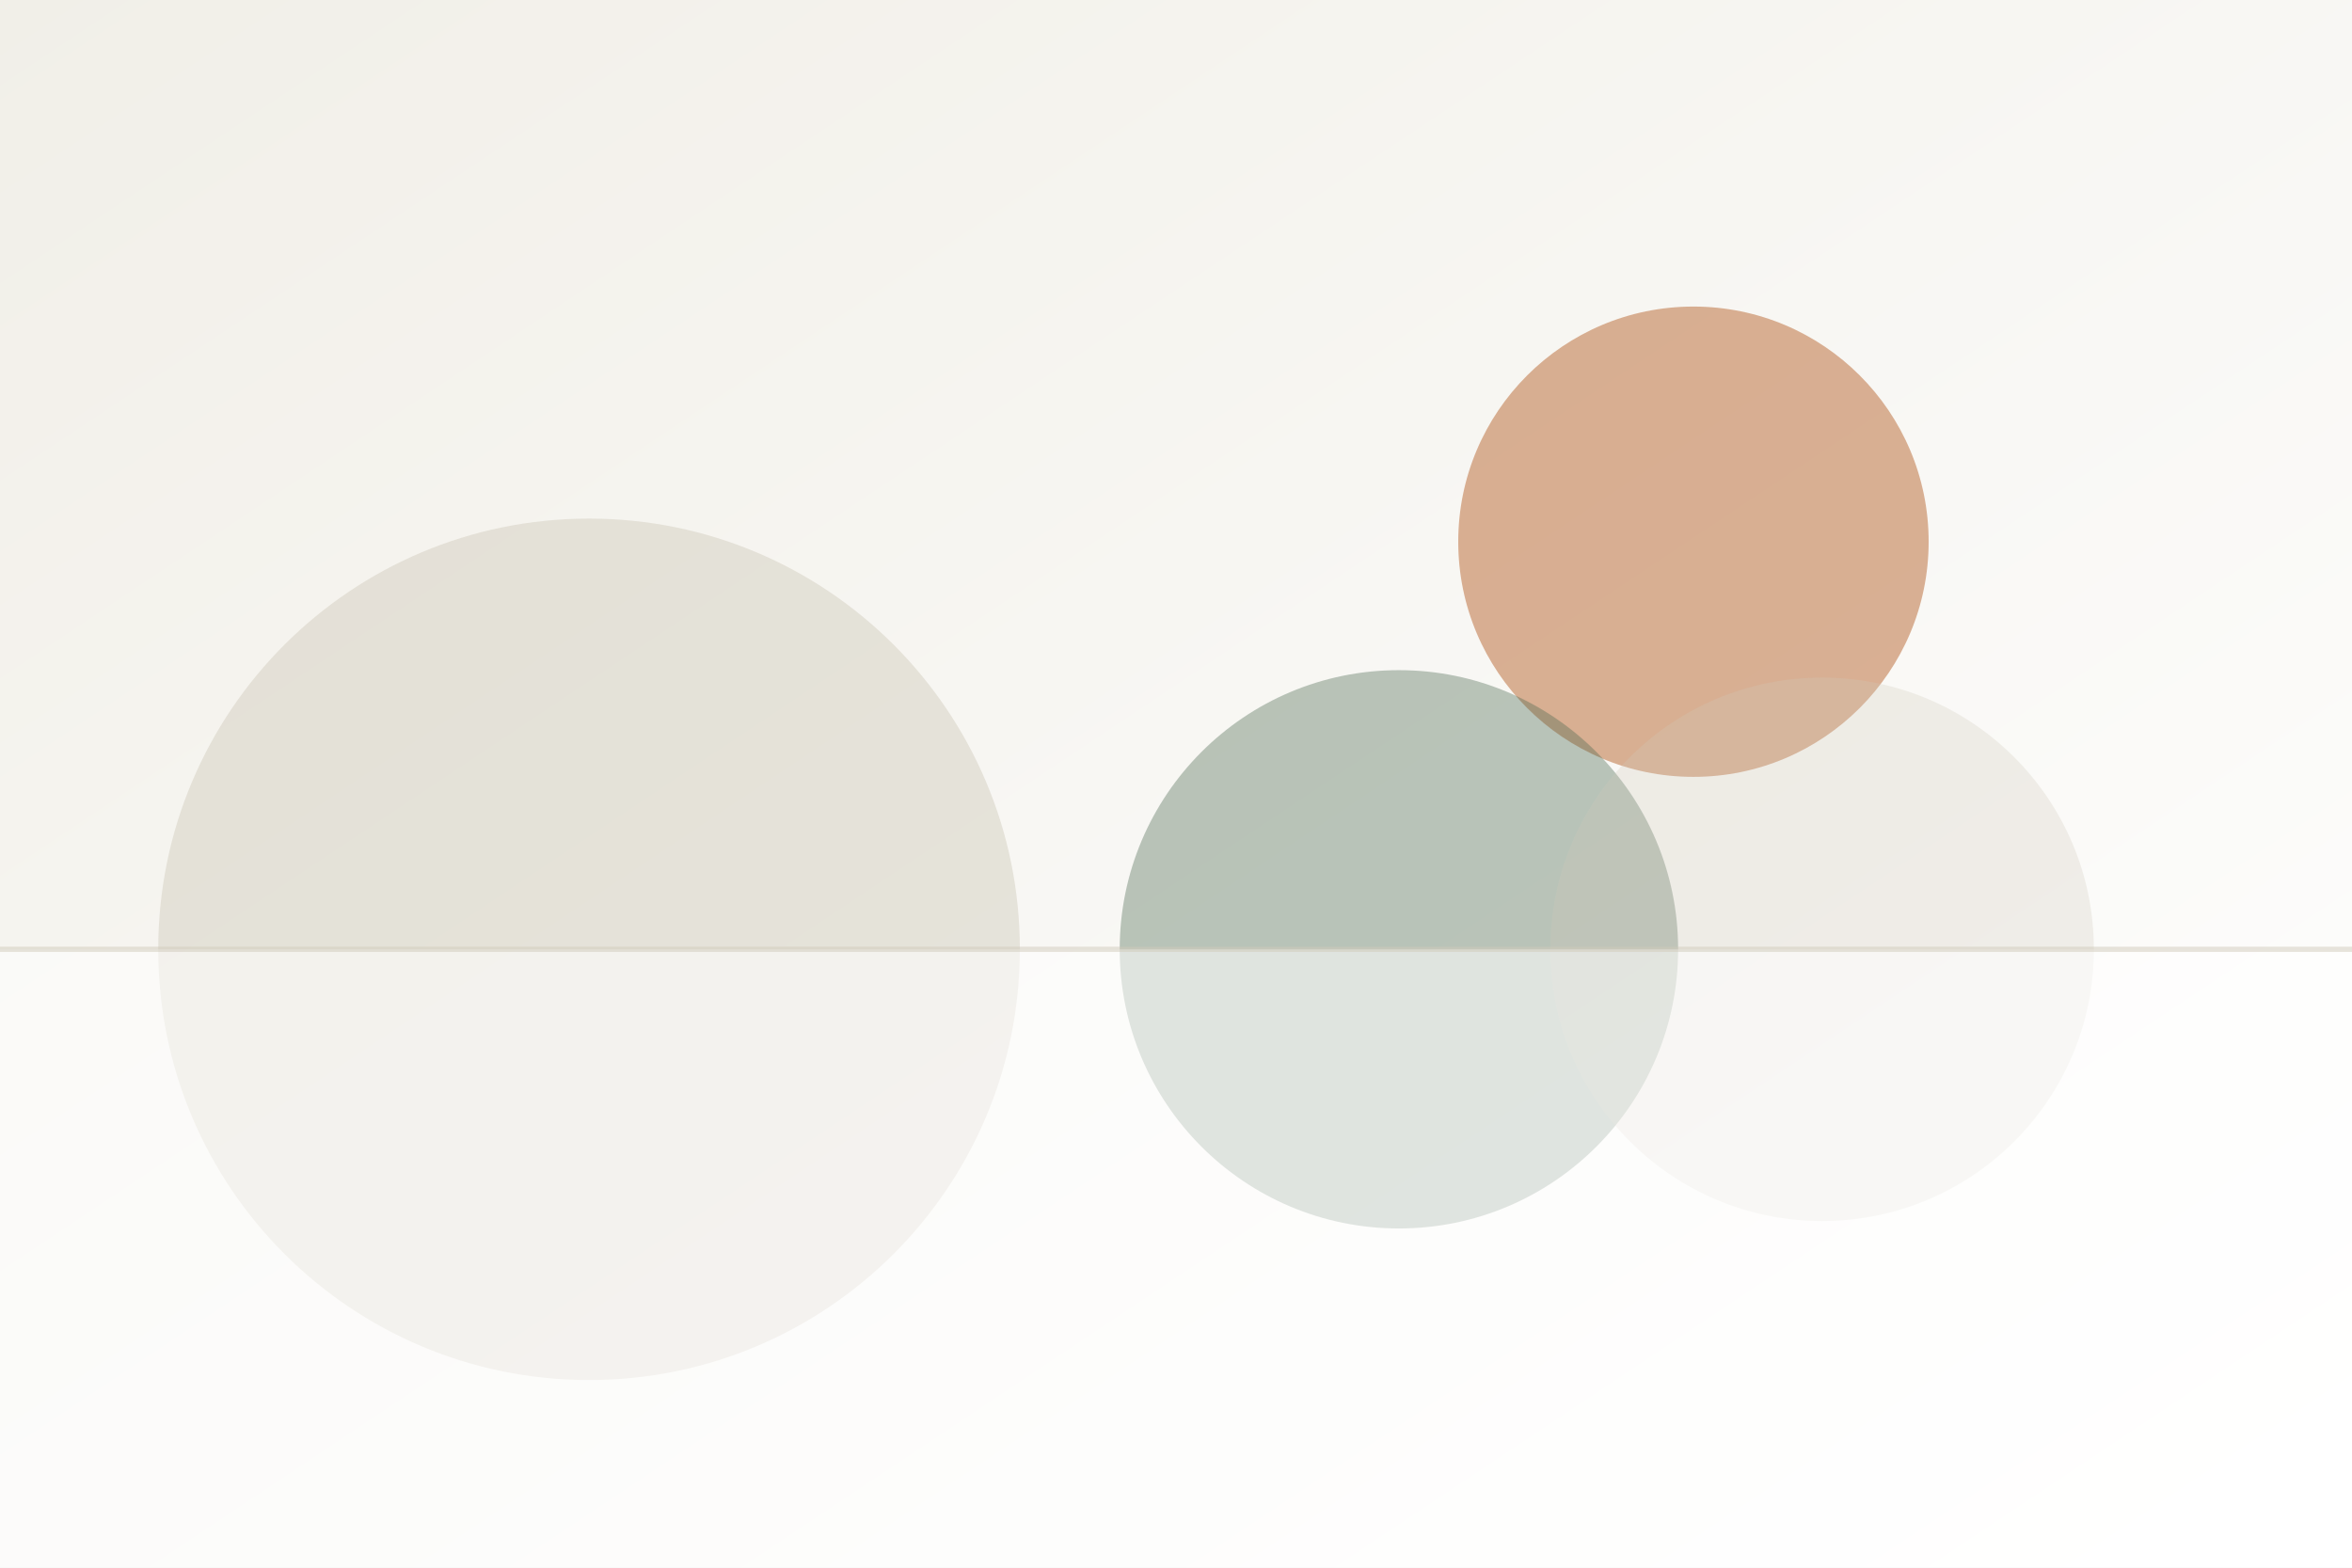
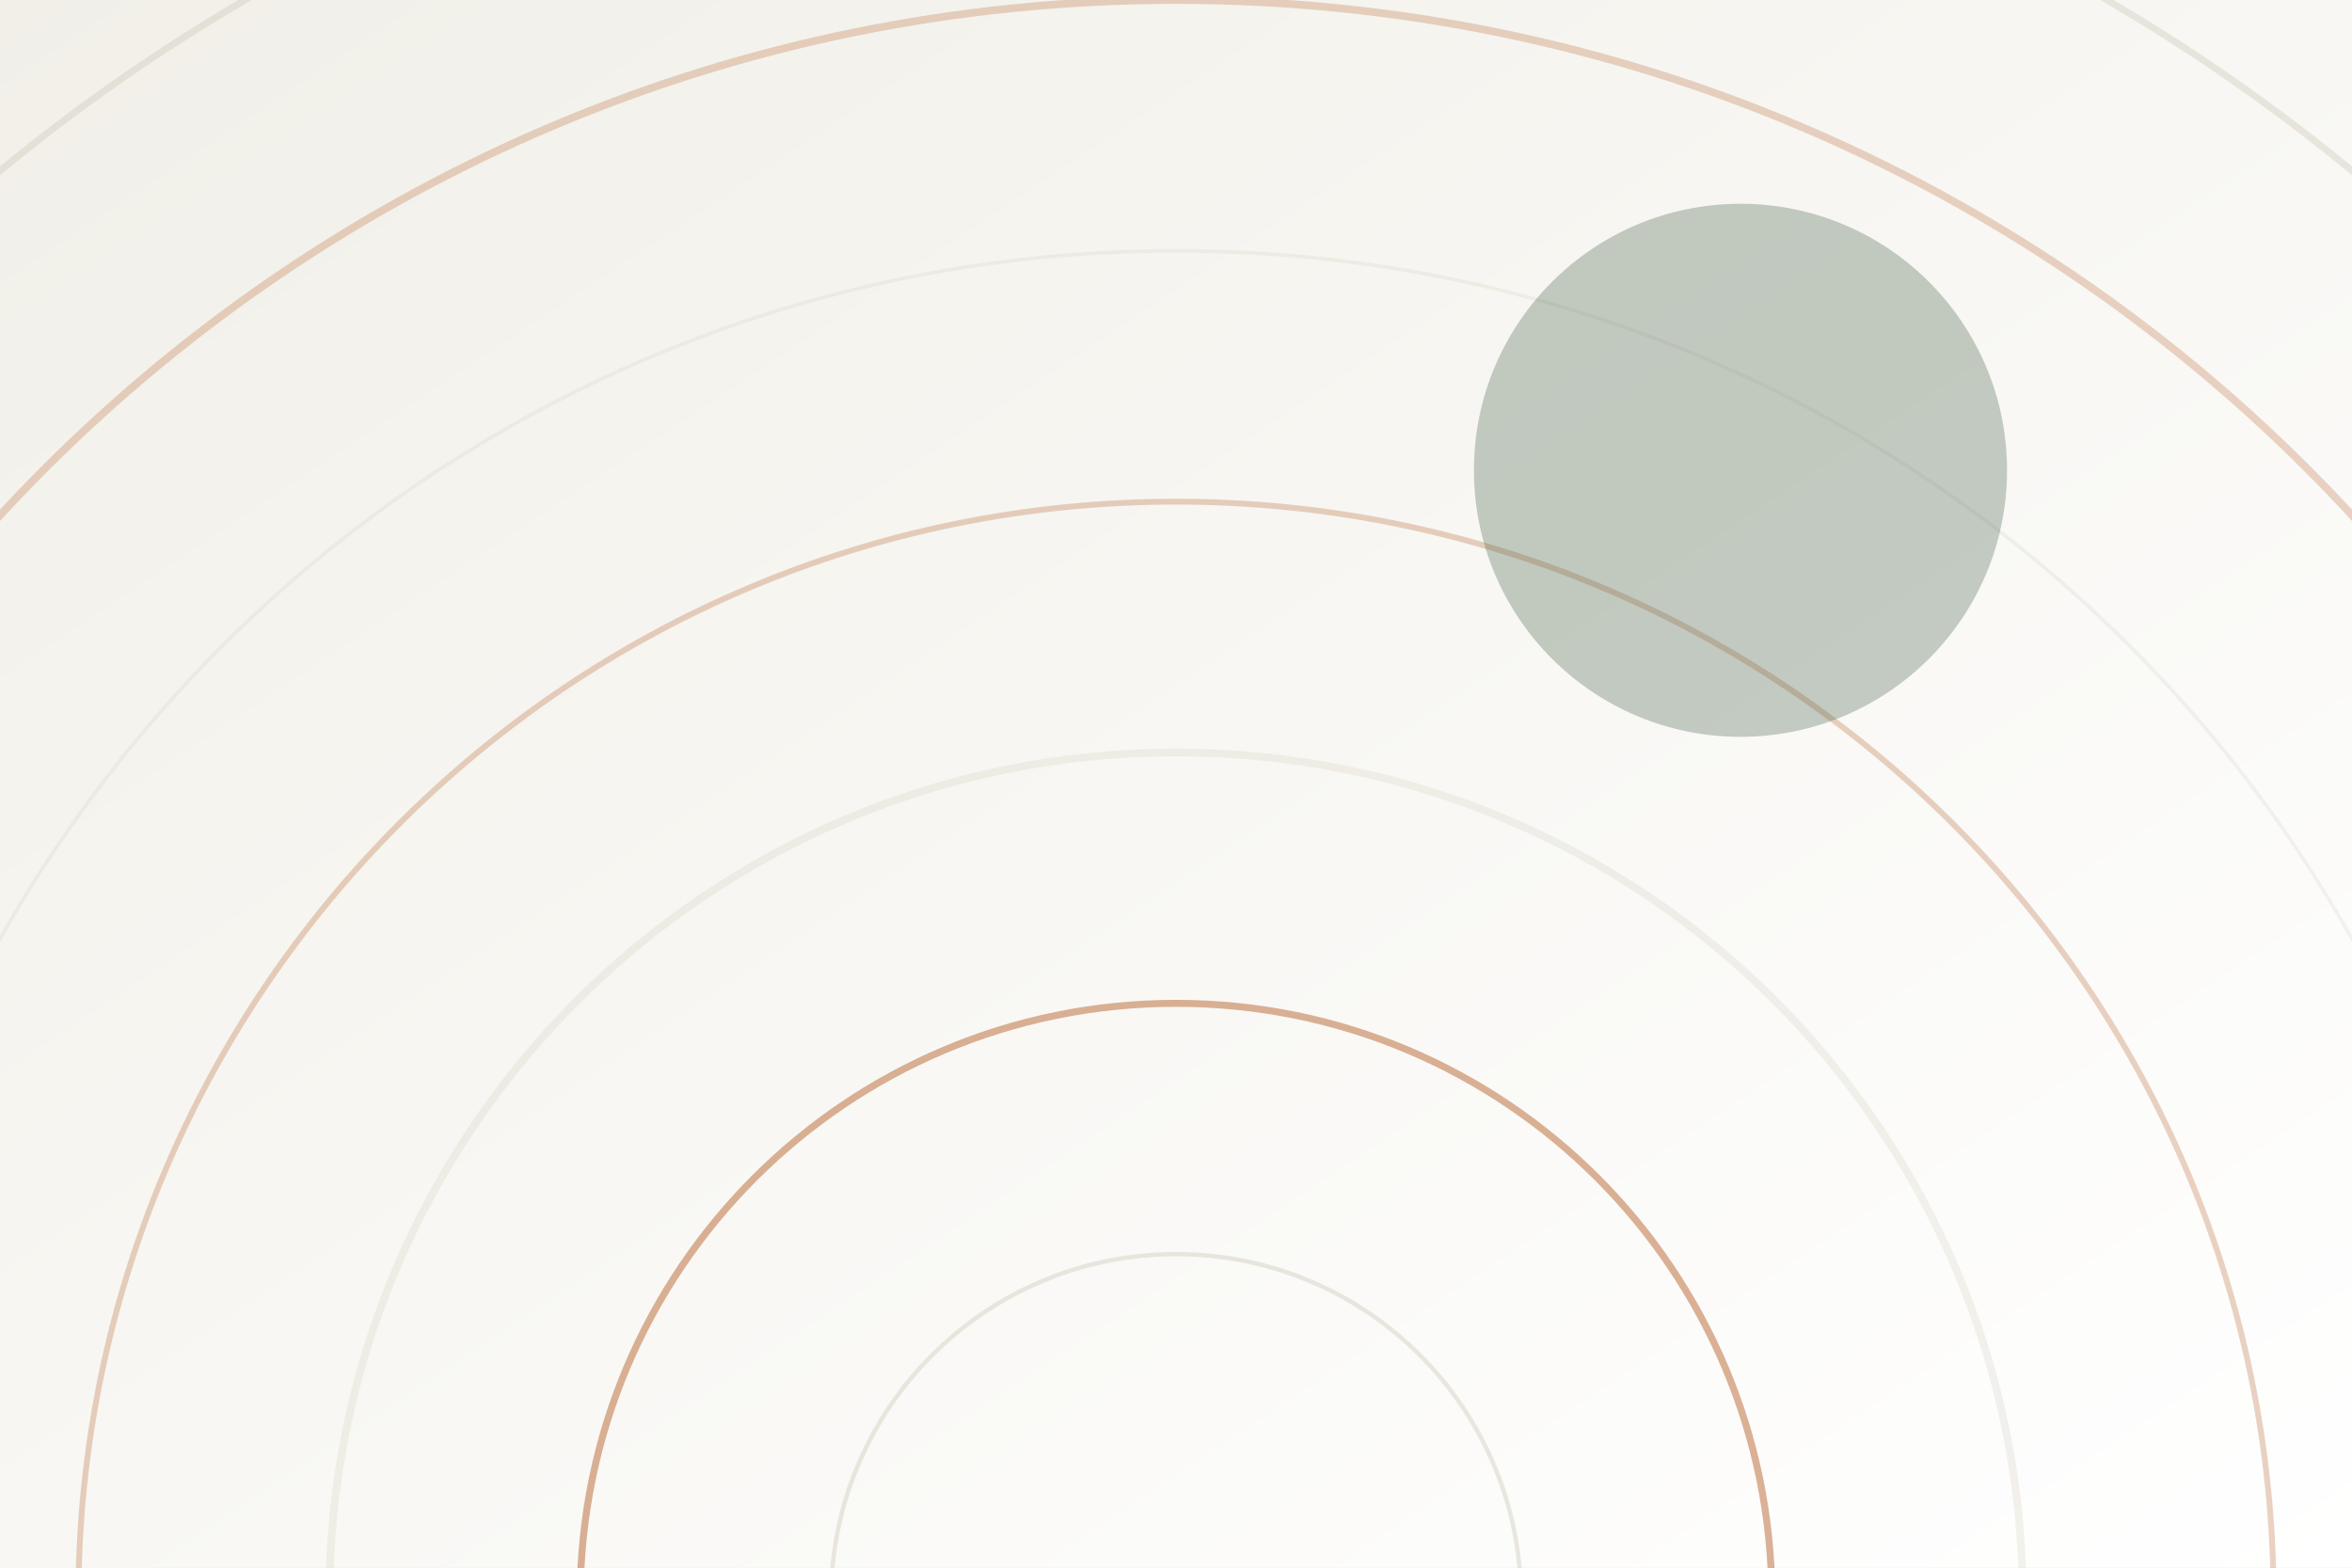
<svg xmlns="http://www.w3.org/2000/svg" viewBox="0 0 900 600" width="900" height="600" role="img">
  <defs>
    <linearGradient id="g65459" x1="0" y1="0" x2="1" y2="1">
      <stop offset="0" stop-color="#f1efe8" />
      <stop offset="1" stop-color="#ffffff" />
    </linearGradient>
  </defs>
  <rect width="900" height="600" fill="url(#g65459)" />
-   <circle cx="648" cy="207.33" r="90" fill="#b8652f" opacity="0.5" />
-   <circle cx="225.4" cy="363.33" r="164.85" fill="#cfc9ba" opacity="0.45" />
-   <circle cx="535.3" cy="363.33" r="106.84" fill="#4a6650" opacity="0.37" />
-   <circle cx="697.23" cy="363.33" r="103.99" fill="#cfc9ba" opacity="0.27" />
-   <rect y="363.33" width="900" height="236.67" fill="#ffffff" opacity="0.55" />
-   <rect y="362.33" width="900" height="2" fill="#cfc9ba" opacity="0.5" />
+   <circle cx="450" cy="612" r="132" fill="none" stroke="#cfc9ba" stroke-width="1.66" opacity="0.42" />
+   <circle cx="450" cy="612" r="228" fill="none" stroke="#b8652f" stroke-width="2.68" opacity="0.5" />
+   <circle cx="450" cy="612" r="324" fill="none" stroke="#cfc9ba" stroke-width="2.95" opacity="0.24" />
+   <circle cx="450" cy="612" r="420" fill="none" stroke="#b8652f" stroke-width="2.24" opacity="0.29" />
+   <circle cx="450" cy="612" r="516" fill="none" stroke="#cfc9ba" stroke-width="1.37" opacity="0.23" />
+   <circle cx="450" cy="612" r="612" fill="none" stroke="#b8652f" stroke-width="2.95" opacity="0.27" />
+   <circle cx="450" cy="612" r="708" fill="none" stroke="#cfc9ba" stroke-width="2.62" opacity="0.41" />
+   <circle cx="666" cy="180" r="102" fill="#4a6650" opacity="0.32" />
</svg>
